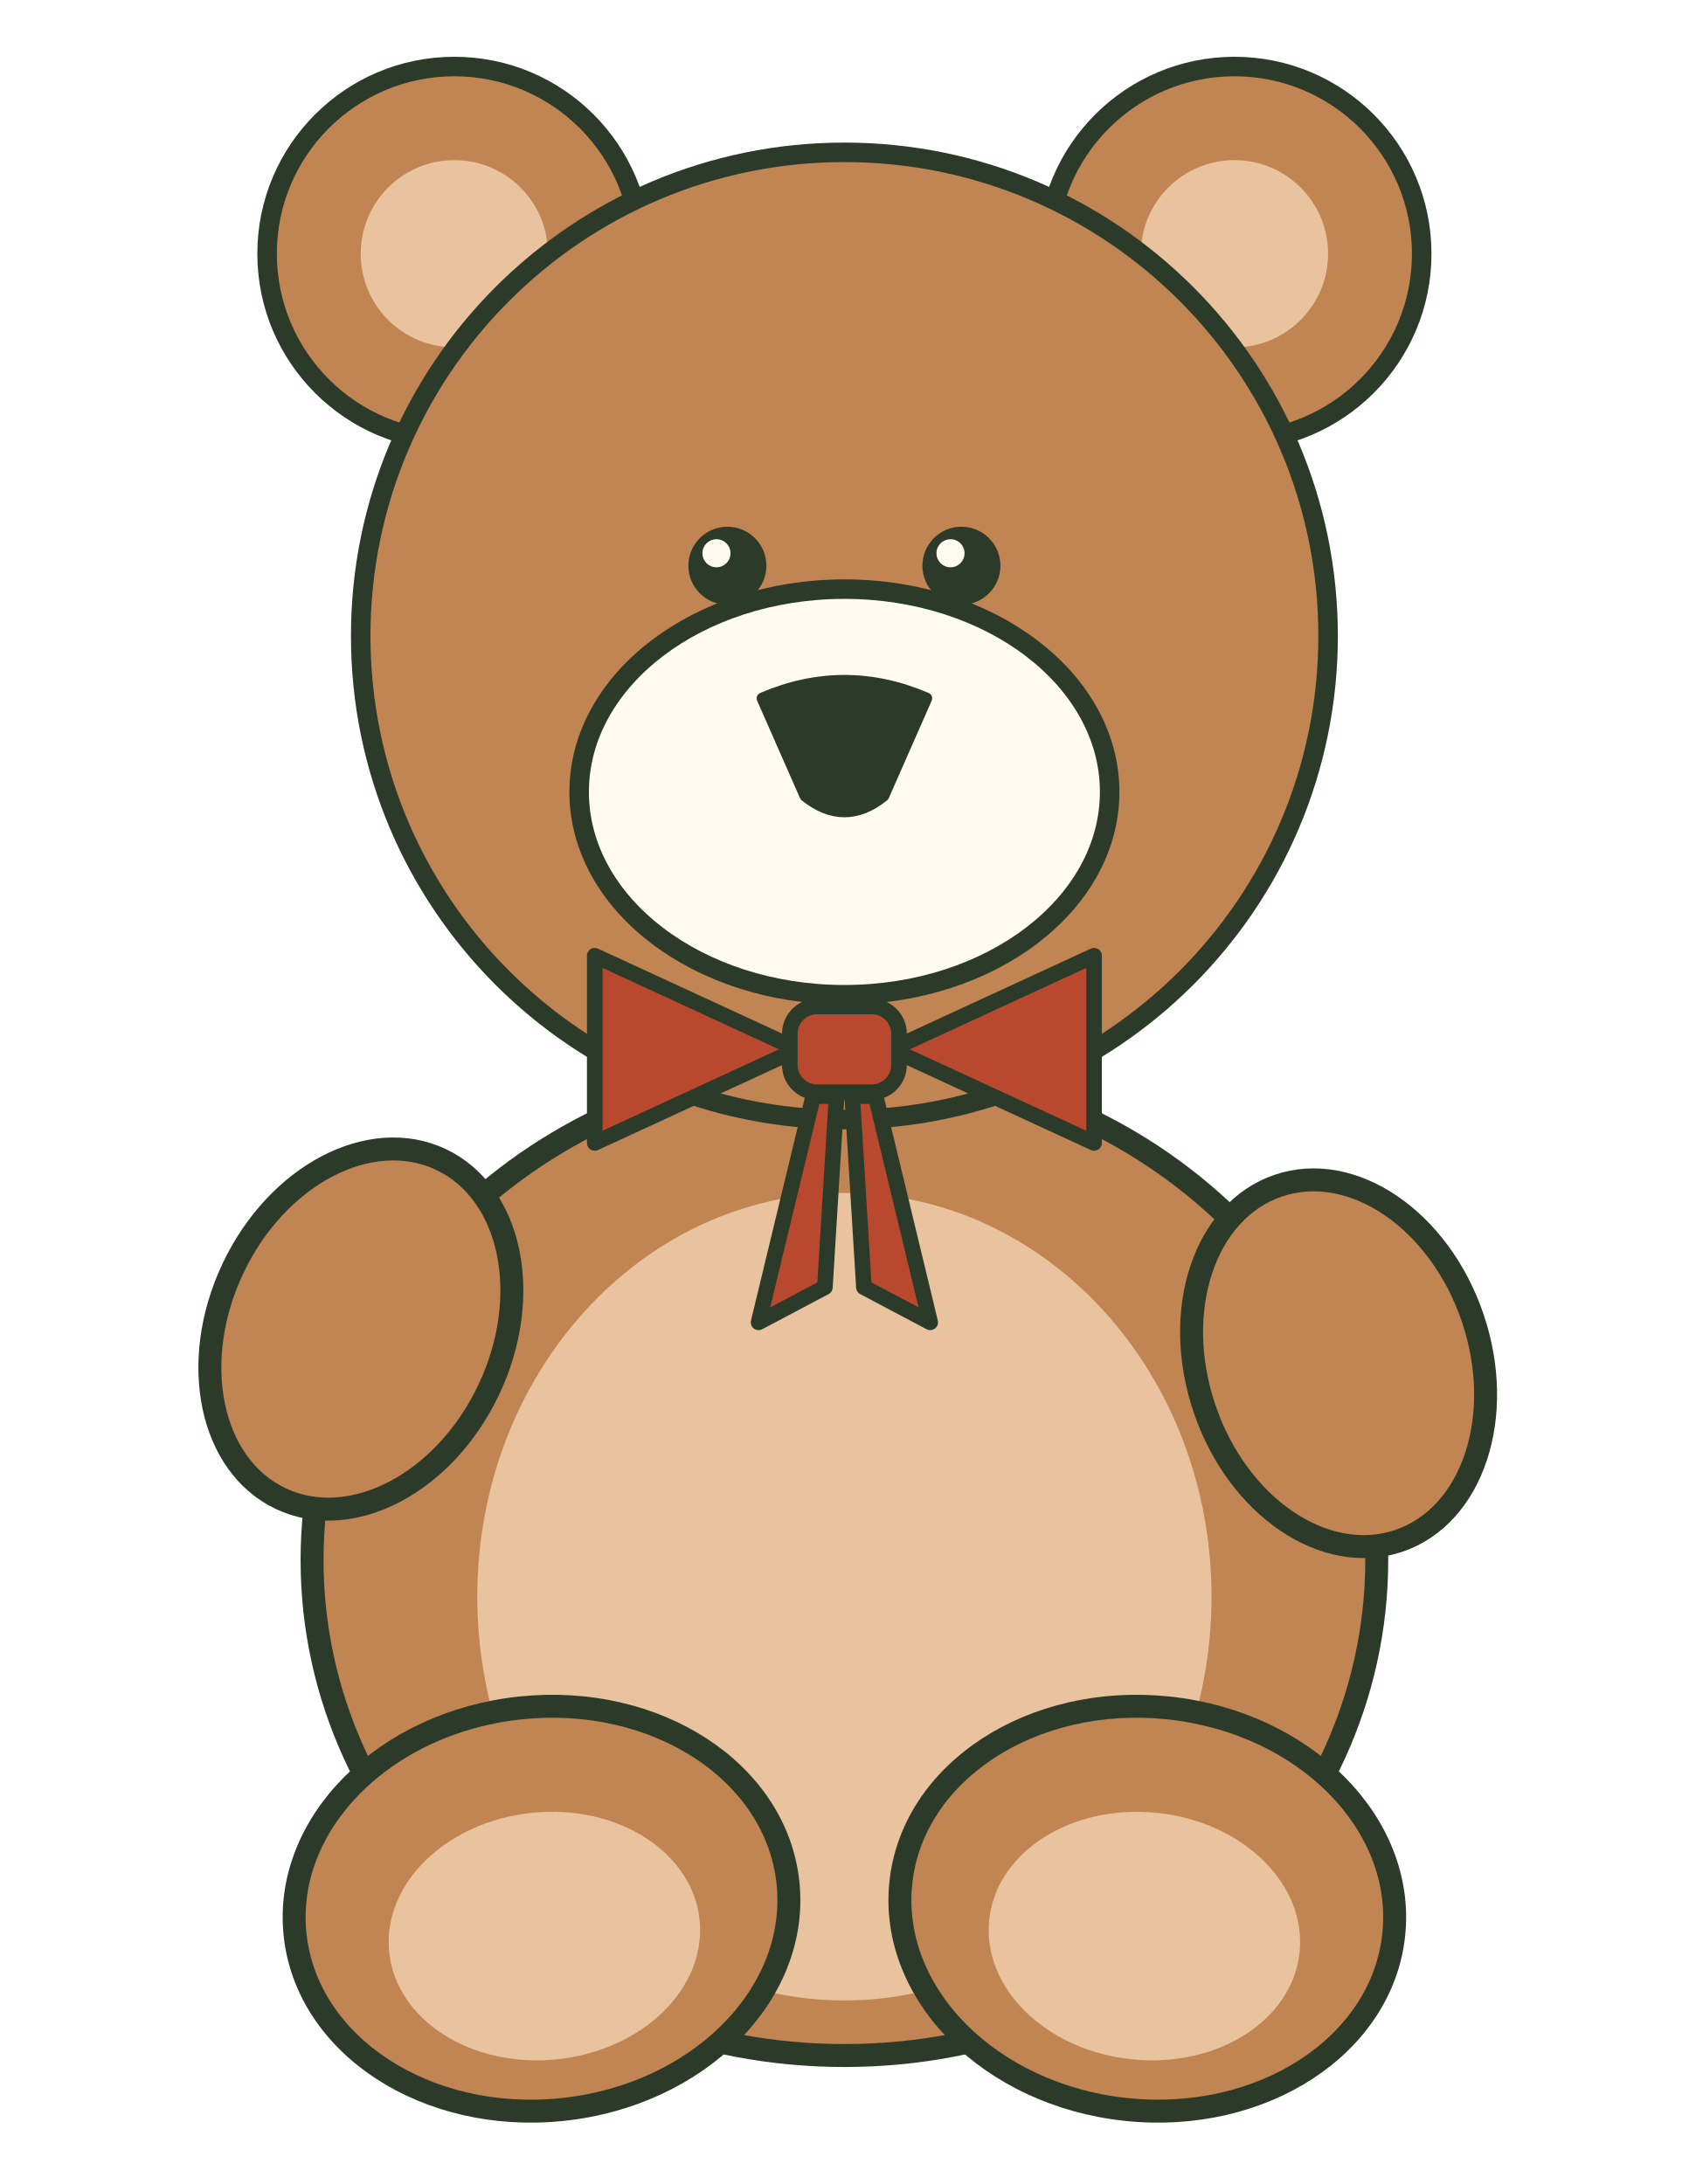
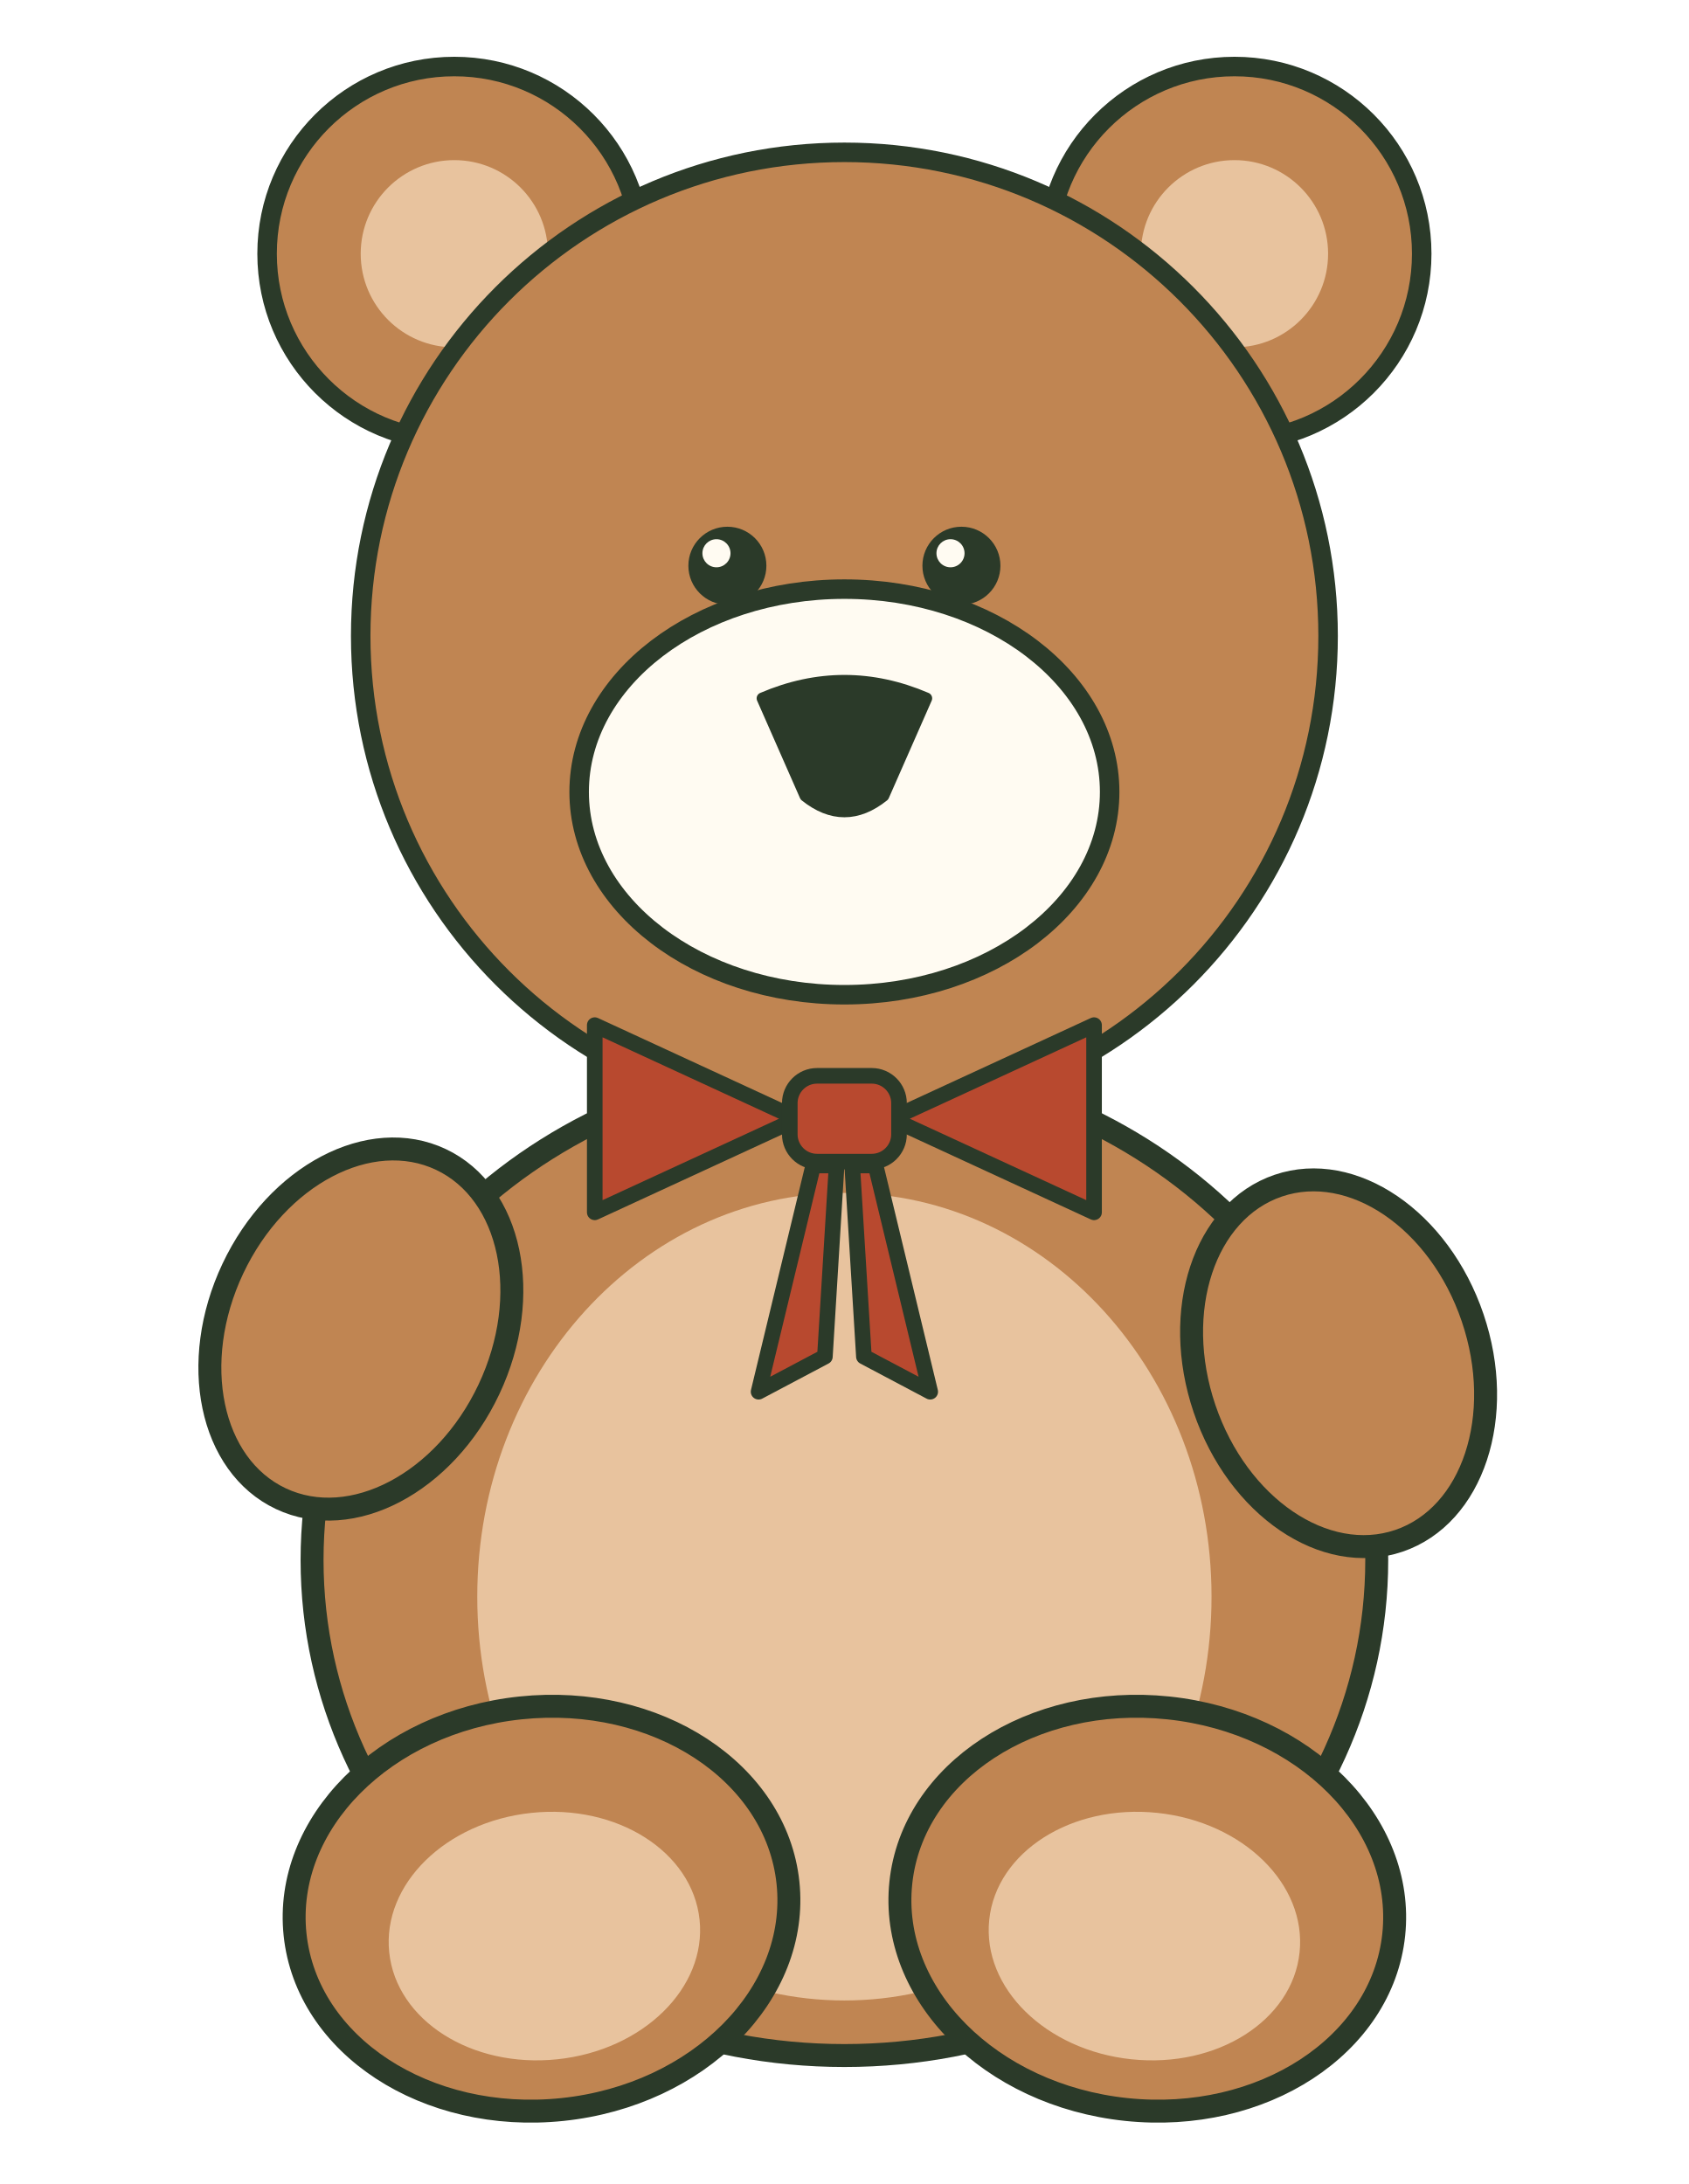
<svg xmlns="http://www.w3.org/2000/svg" viewBox="18 24 184 238" version="1.1" id="svg18">
  <defs id="defs18" />
  <g transform="translate(0 6)" id="g18">
    <g transform="translate(110 140) scale(0.85) translate(-110 -140)" id="g4">
      <circle cx="60" cy="29" r="24" fill="#C08552" stroke="#2B3A29" stroke-width="2.5" id="circle1" />
      <circle cx="160" cy="29" r="24" fill="#C08552" stroke="#2B3A29" stroke-width="2.5" id="circle2" />
      <circle cx="60" cy="29" r="12" fill="#E8C39E" id="circle3" />
      <circle cx="160" cy="29" r="12" fill="#E8C39E" id="circle4" />
    </g>
    <ellipse cx="110" cy="188" rx="58" ry="54" fill="#C08552" stroke="#2B3A29" stroke-width="2.5" id="ellipse6" />
    <ellipse cx="121.306" cy="122.819" rx="15.423" ry="20.437" fill="#c08552" stroke="#2b3a29" stroke-width="2.5" transform="rotate(25.25297)" id="ellipse4" />
    <ellipse cx="101.621" cy="-210.379" rx="15.423" ry="20.437" fill="#c08552" stroke="#2b3a29" stroke-width="2.5" transform="matrix(0.9469468,-0.3213904,-0.3213904,-0.9469468,0,0)" id="ellipse4-9" />
    <ellipse cx="110" cy="192" rx="40" ry="44" fill="#E8C39E" id="ellipse7" />
    <g transform="rotate(-6 77 226)" id="g9">
      <ellipse cx="77" cy="226" rx="27" ry="22" fill="#C08552" stroke="#2B3A29" stroke-width="2.5" id="ellipse8" />
      <ellipse cx="77" cy="229" rx="17" ry="13.5" fill="#E8C39E" id="ellipse9" />
    </g>
    <g transform="rotate(6 143 226)" id="g11">
      <ellipse cx="143" cy="226" rx="27" ry="22" fill="#C08552" stroke="#2B3A29" stroke-width="2.5" id="ellipse10" />
      <ellipse cx="143" cy="229" rx="17" ry="13.5" fill="#E8C39E" id="ellipse11" />
    </g>
    <g transform="translate(110 140) scale(0.85) translate(-110 -140)" id="g17">
      <circle cx="110" cy="78" r="62" fill="#C08552" stroke="#2B3A29" stroke-width="2.5" id="circle11" />
      <ellipse cx="110" cy="98" rx="34" ry="26" fill="#FFFBF2" stroke="#2B3A29" stroke-width="2.5" id="ellipse12" />
      <path d="M99.5 86 Q110 81.5 120.5 86 L115 98.5 Q110 102.5 105 98.5 Z" fill="#2B3A29" stroke="#2B3A29" stroke-width="1.5" stroke-linejoin="round" id="path12" />
      <circle cx="95" cy="69" r="5" fill="#2B3A29" id="circle12" />
      <circle cx="125" cy="69" r="5" fill="#2B3A29" id="circle13" />
      <circle cx="93.6" cy="67.4" r="1.8" fill="#FFFBF2" id="circle14" />
      <circle cx="123.6" cy="67.4" r="1.8" fill="#FFFBF2" id="circle15" />
-       <path d="M106 137 L99 166 L107.5 161.5 L109 137 Z" fill="#B8492F" stroke="#2B3A29" stroke-width="2" stroke-linejoin="round" id="path15" />
-       <path d="M114 137 L121 166 L112.5 161.5 L111 137 Z" fill="#B8492F" stroke="#2B3A29" stroke-width="2" stroke-linejoin="round" id="path16" />
-       <polygon points="78,119 104,131 78,143" fill="#B8492F" stroke="#2B3A29" stroke-width="2" stroke-linejoin="round" id="polygon16" />
-       <polygon points="142,119 116,131 142,143" fill="#B8492F" stroke="#2B3A29" stroke-width="2" stroke-linejoin="round" id="polygon17" />
-       <rect x="103" y="125.5" width="14" height="11" rx="3.5" fill="#B8492F" stroke="#2B3A29" stroke-width="2" id="rect17" />
+       <path d="m 106,145.897 -7,29 8.5,-4.5 1.5,-24.5 z" fill="#b8492f" stroke="#2b3a29" stroke-width="2" stroke-linejoin="round" id="path15" />
+       <path d="m 114,145.897 7,29 -8.5,-4.5 -1.5,-24.5 z" fill="#b8492f" stroke="#2b3a29" stroke-width="2" stroke-linejoin="round" id="path16" />
+       <polygon points="78,143 78,119 104,131 " fill="#b8492f" stroke="#2b3a29" stroke-width="2" stroke-linejoin="round" id="polygon16" transform="translate(0,8.896734)" />
+       <polygon points="142,143 142,119 116,131 " fill="#b8492f" stroke="#2b3a29" stroke-width="2" stroke-linejoin="round" id="polygon17" transform="translate(0,8.896734)" />
+       <rect x="103" y="134.397" width="14" height="11" rx="3.5" fill="#b8492f" stroke="#2b3a29" stroke-width="2" id="rect17" />
    </g>
  </g>
</svg>
